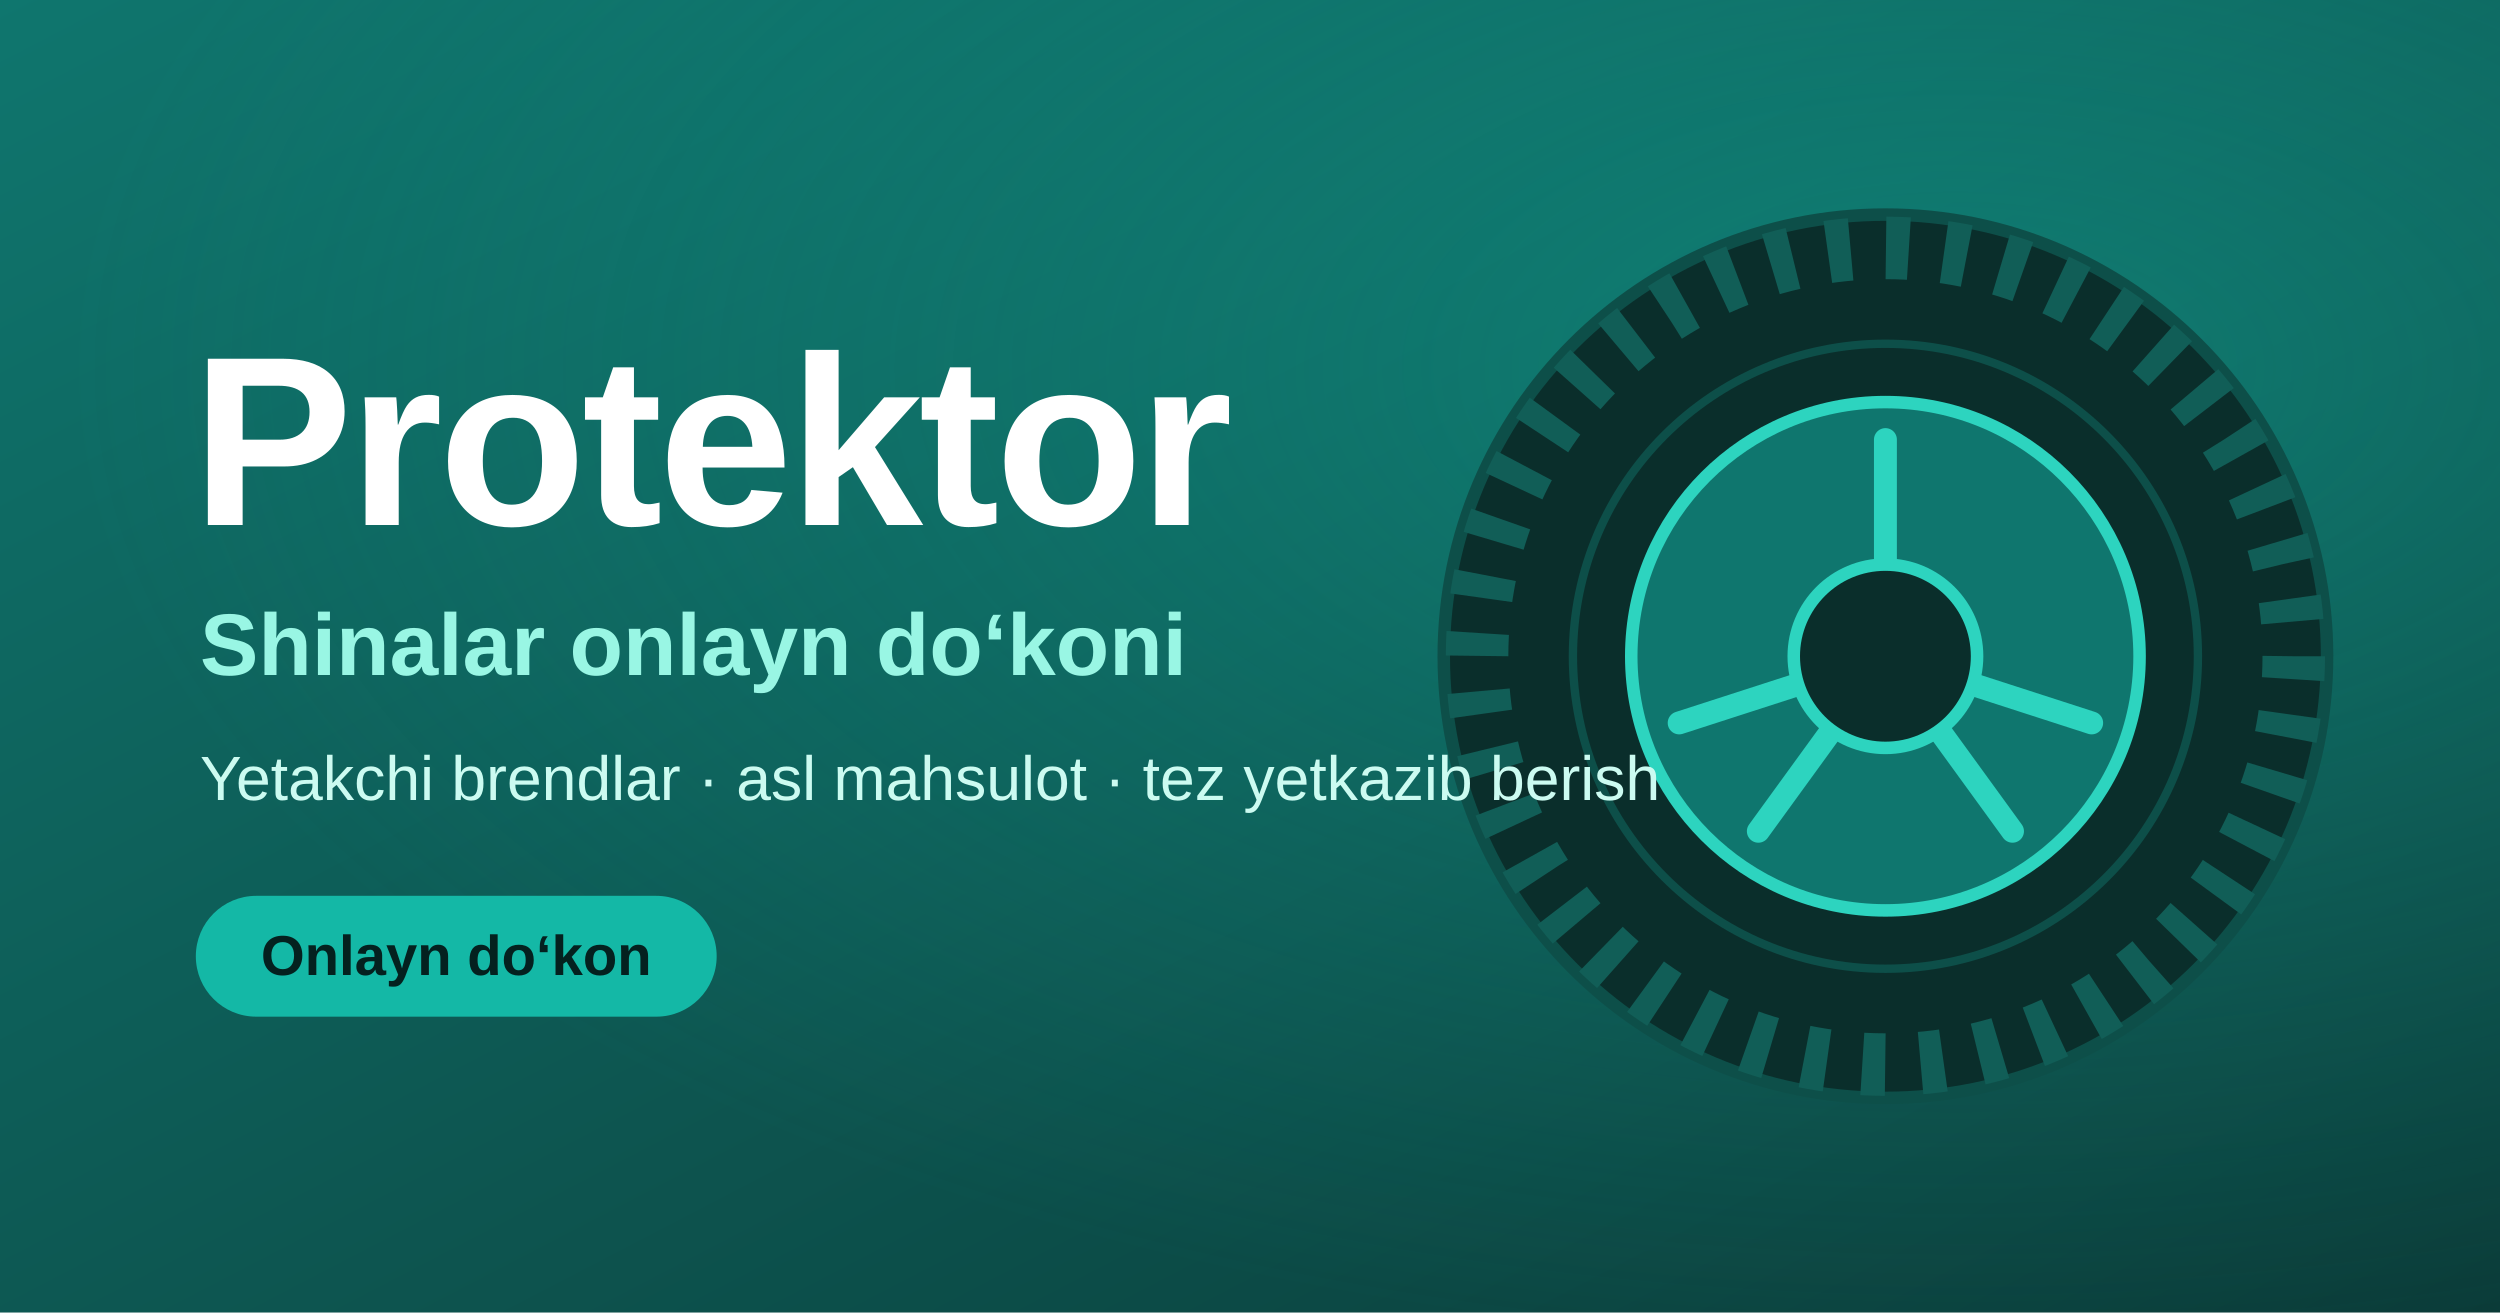
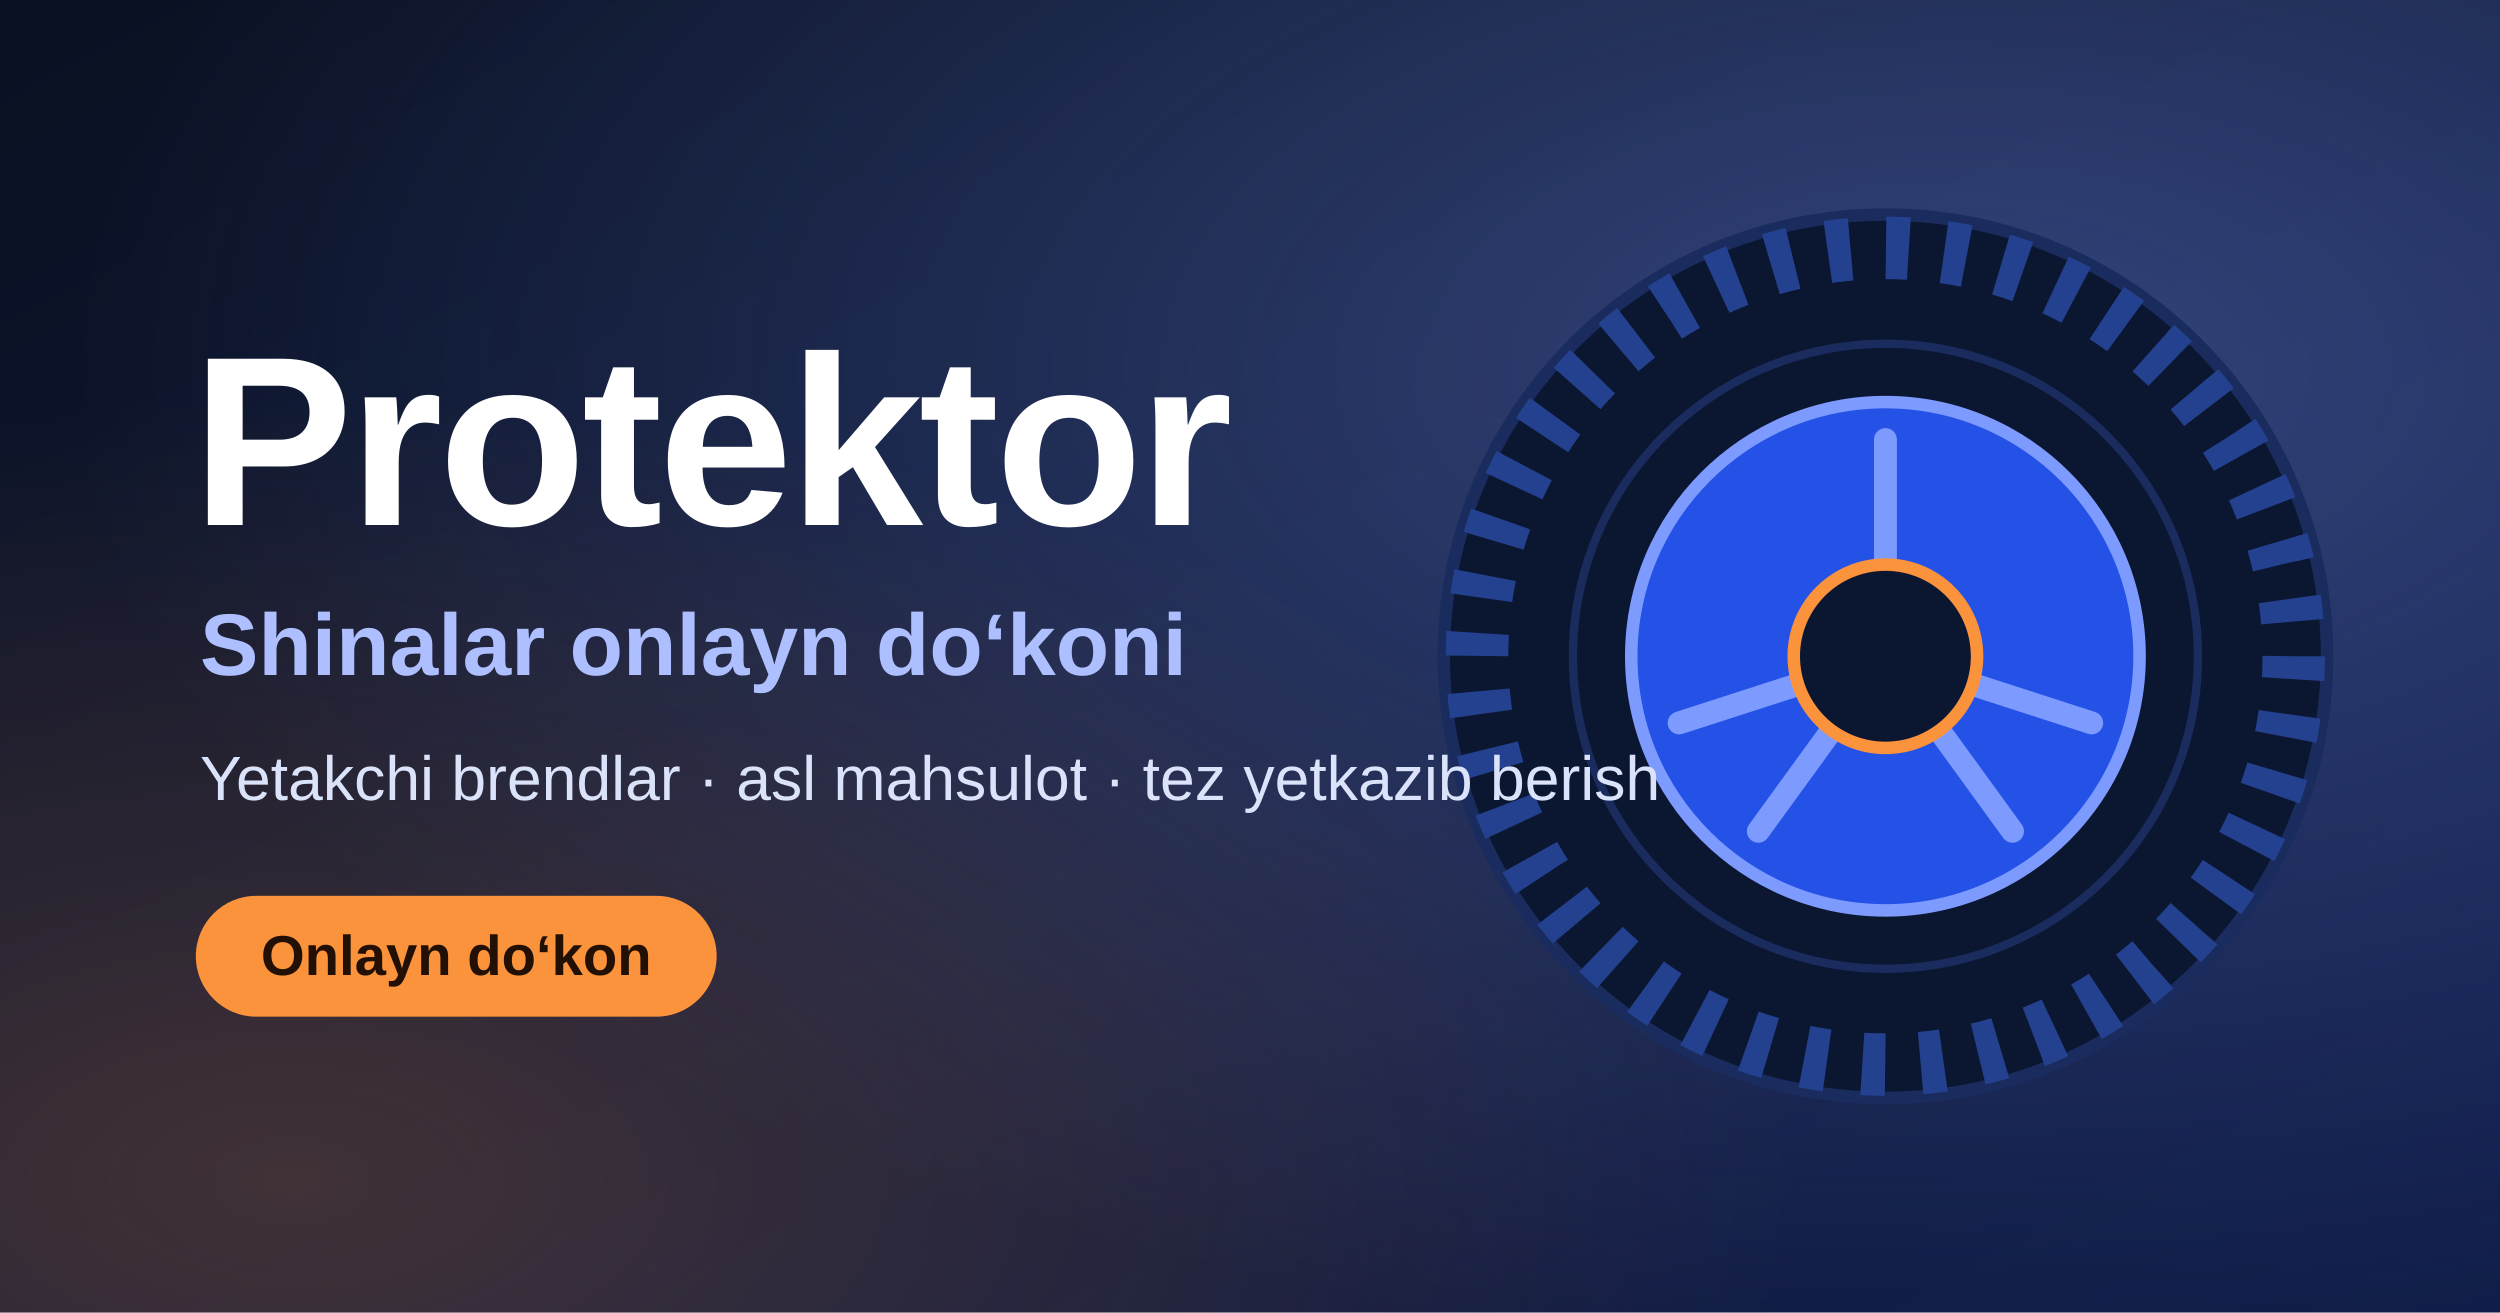
<svg xmlns="http://www.w3.org/2000/svg" width="1200" height="630" viewBox="0 0 1200 630">
  <defs>
    <linearGradient id="bg" x1="0" y1="0" x2="1" y2="1">
-       <stop offset="0" stop-color="#0f766e" />
-       <stop offset="1" stop-color="#0b3b38" />
+       <stop offset="0" stop-color="#0a1122" />
+       <stop offset="1" stop-color="#101d4a" />
    </linearGradient>
    <radialGradient id="glow" cx="0.78" cy="0.28" r="0.75">
-       <stop offset="0" stop-color="#14b8a6" stop-opacity="0.38" />
-       <stop offset="1" stop-color="#14b8a6" stop-opacity="0" />
+       <stop offset="0" stop-color="#7d9bff" stop-opacity="0.34" />
+       <stop offset="1" stop-color="#7d9bff" stop-opacity="0" />
+     </radialGradient>
+     <radialGradient id="glow2" cx="0.12" cy="0.9" r="0.6">
+       <stop offset="0" stop-color="#fb923c" stop-opacity="0.22" />
+       <stop offset="1" stop-color="#fb923c" stop-opacity="0" />
    </radialGradient>
  </defs>
  <rect width="1200" height="630" fill="url(#bg)" />
  <rect width="1200" height="630" fill="url(#glow)" />
+   <rect width="1200" height="630" fill="url(#glow2)" />
  <g transform="translate(905,315)">
-     <circle r="212" fill="#0a2e2b" />
-     <circle r="212" fill="none" stroke="#0d4f49" stroke-width="6" />
-     <circle r="196" fill="none" stroke="#115e57" stroke-width="30" stroke-dasharray="11 17" />
-     <circle r="150" fill="none" stroke="#0d4f49" stroke-width="4" />
-     <circle r="122" fill="#0f766e" />
-     <circle r="122" fill="none" stroke="#2dd4bf" stroke-width="6" />
-     <g stroke="#2dd4bf" stroke-width="11" stroke-linecap="round">
+     <circle r="212" fill="#0b1631" />
+     <circle r="212" fill="none" stroke="#1a2b5e" stroke-width="6" />
+     <circle r="196" fill="none" stroke="#24418f" stroke-width="30" stroke-dasharray="11 17" />
+     <circle r="150" fill="none" stroke="#1a2b5e" stroke-width="4" />
+     <circle r="122" fill="#2451e6" />
+     <circle r="122" fill="none" stroke="#7d9bff" stroke-width="6" />
+     <g stroke="#7d9bff" stroke-width="11" stroke-linecap="round">
      <line x1="0" y1="0" x2="0" y2="-104" />
      <line x1="0" y1="0" x2="99" y2="32" />
      <line x1="0" y1="0" x2="61" y2="84" />
      <line x1="0" y1="0" x2="-61" y2="84" />
      <line x1="0" y1="0" x2="-99" y2="32" />
    </g>
-     <circle r="44" fill="#0a2e2b" />
-     <circle r="44" fill="none" stroke="#2dd4bf" stroke-width="6" />
+     <circle r="44" fill="#0b1631" />
+     <circle r="44" fill="none" stroke="#fb923c" stroke-width="6" />
  </g>
  <text x="92" y="252" font-family="Arial, Helvetica, sans-serif" font-size="116" font-weight="800" fill="#ffffff" letter-spacing="-2">Protektor</text>
-   <text x="96" y="324" font-family="Arial, Helvetica, sans-serif" font-size="42" font-weight="600" fill="#99f6e4">Shinalar onlayn do‘koni</text>
-   <text x="96" y="384" font-family="Arial, Helvetica, sans-serif" font-size="30" fill="#ccfbf1">Yetakchi brendlar · asl mahsulot · tez yetkazib berish</text>
-   <rect x="94" y="430" width="250" height="58" rx="29" fill="#14b8a6" />
-   <text x="219" y="468" text-anchor="middle" font-family="Arial, Helvetica, sans-serif" font-size="27" font-weight="700" fill="#04211f">Onlayn do‘kon</text>
+   <text x="96" y="324" font-family="Arial, Helvetica, sans-serif" font-size="42" font-weight="600" fill="#aebfff">Shinalar onlayn do‘koni</text>
+   <text x="96" y="384" font-family="Arial, Helvetica, sans-serif" font-size="30" fill="#dbe3fa">Yetakchi brendlar · asl mahsulot · tez yetkazib berish</text>
+   <rect x="94" y="430" width="250" height="58" rx="29" fill="#fb923c" />
+   <text x="219" y="468" text-anchor="middle" font-family="Arial, Helvetica, sans-serif" font-size="27" font-weight="700" fill="#211003">Onlayn do‘kon</text>
</svg>
